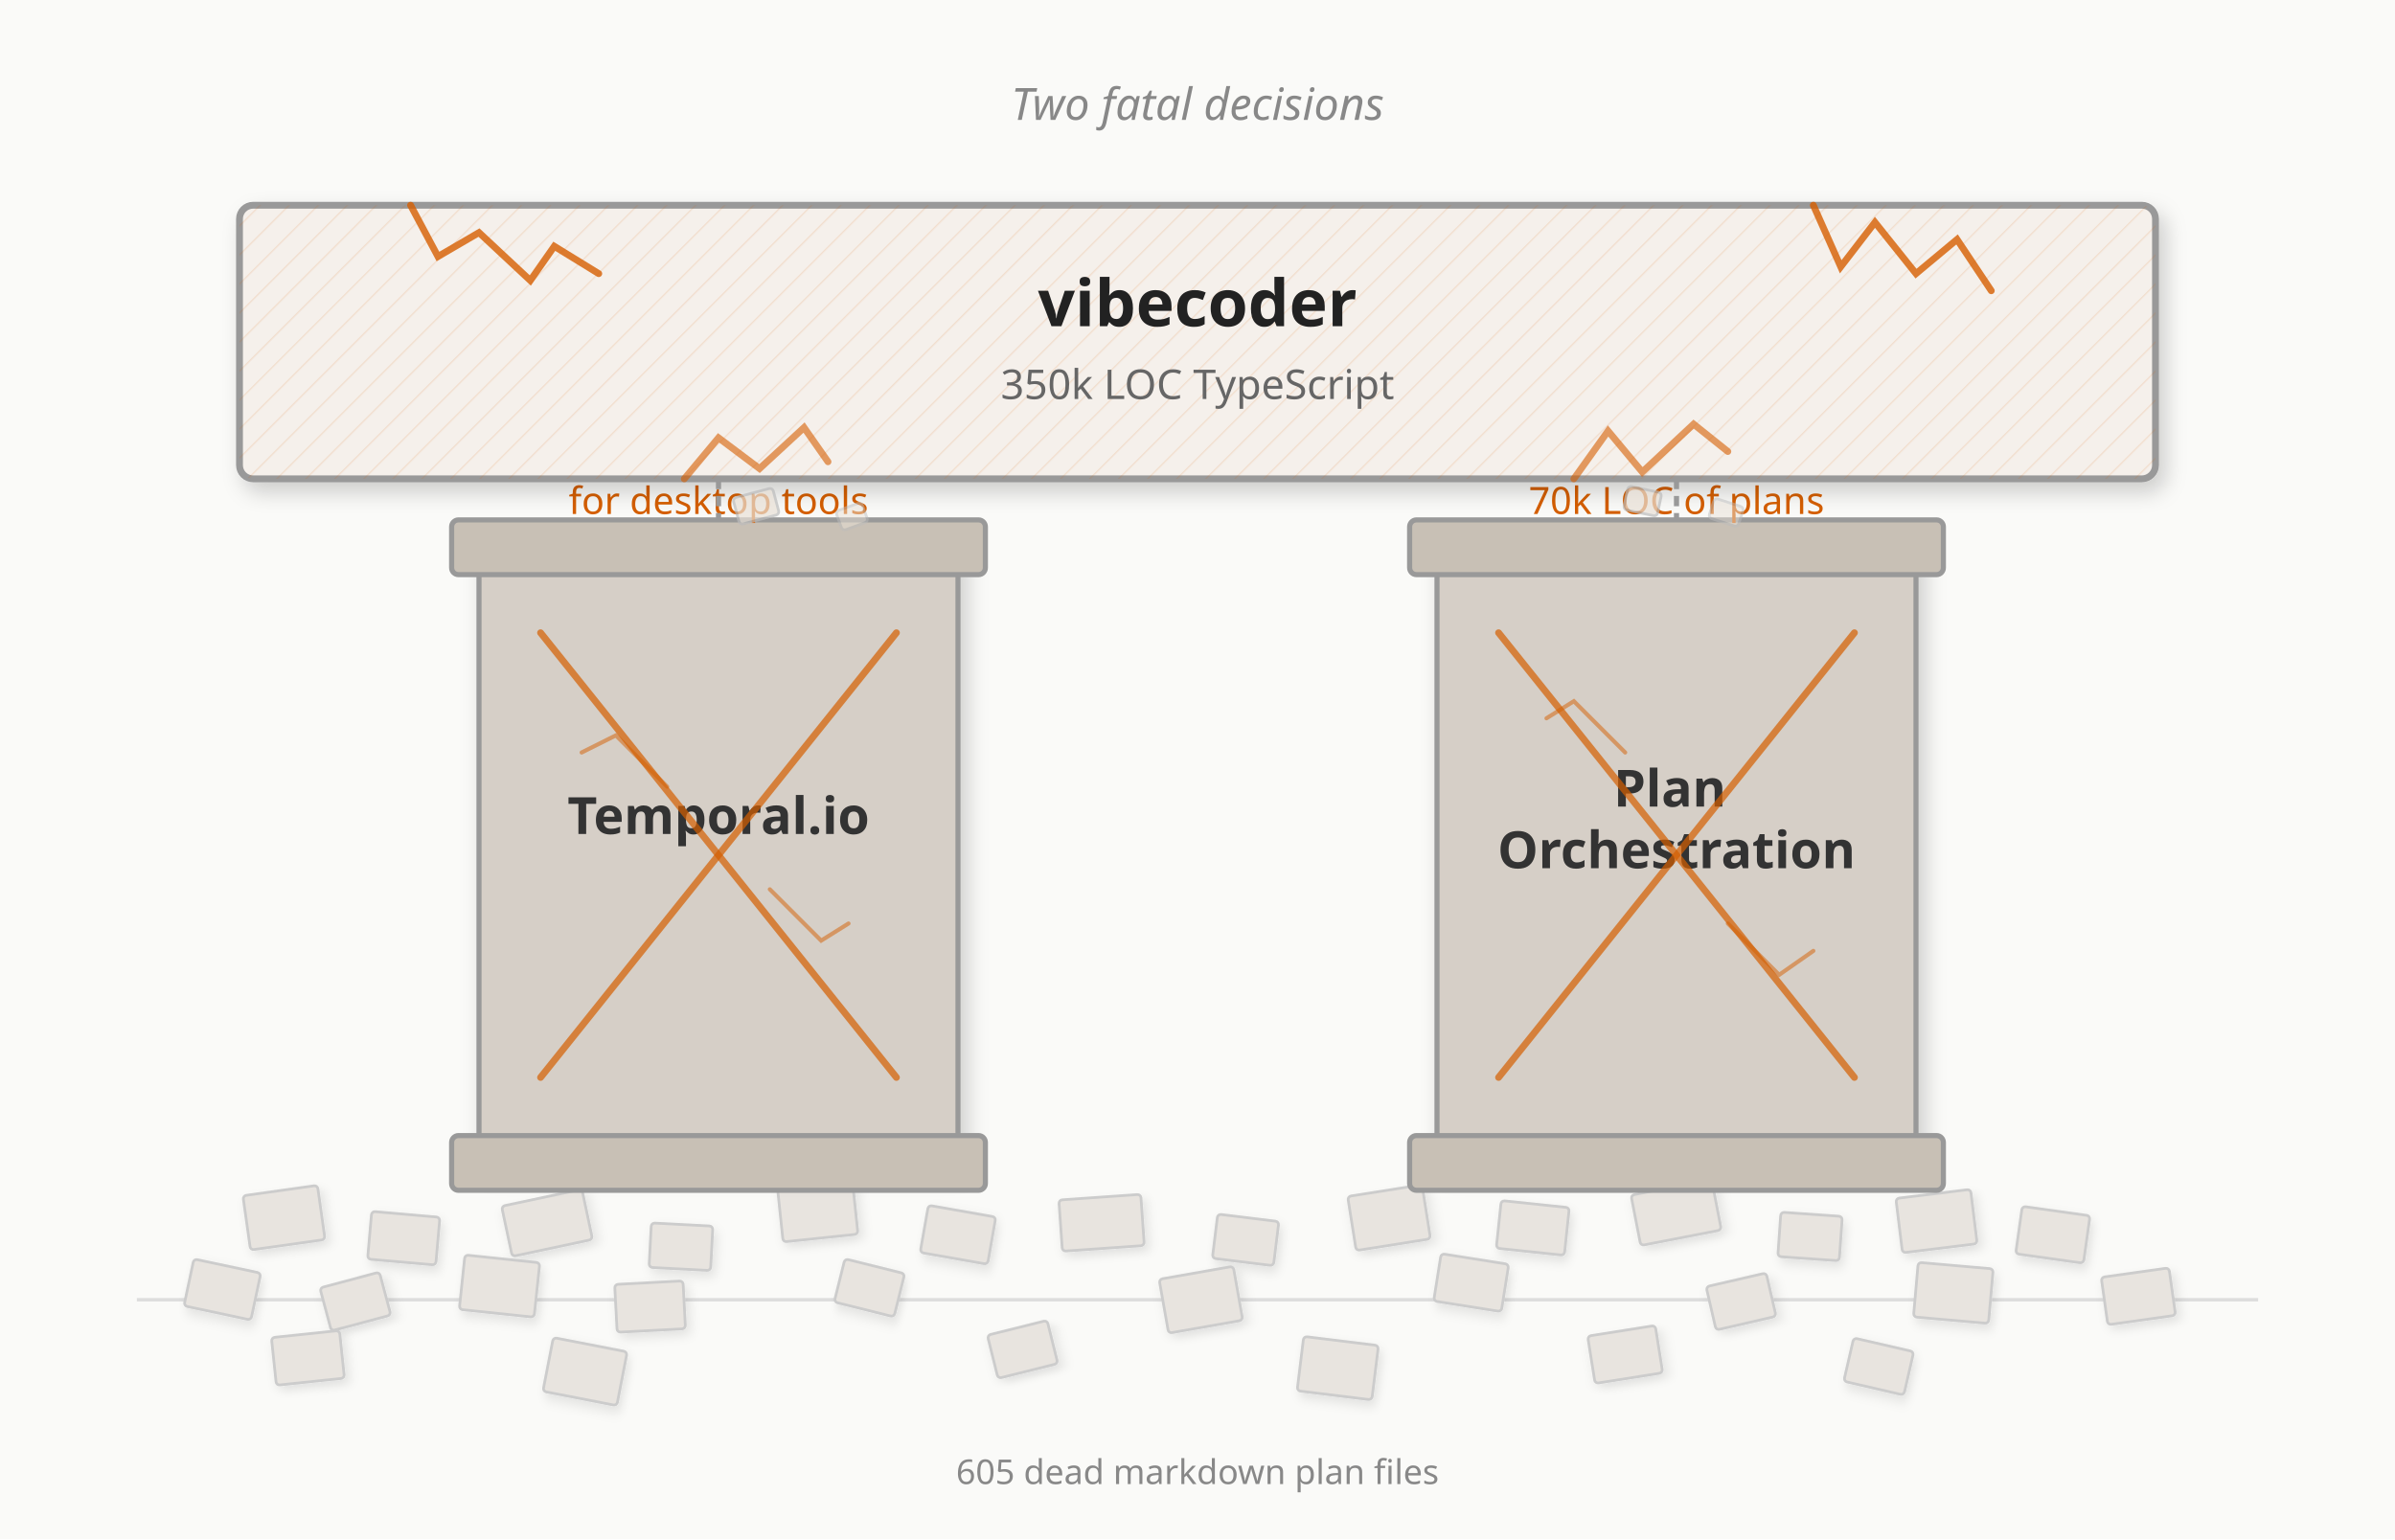
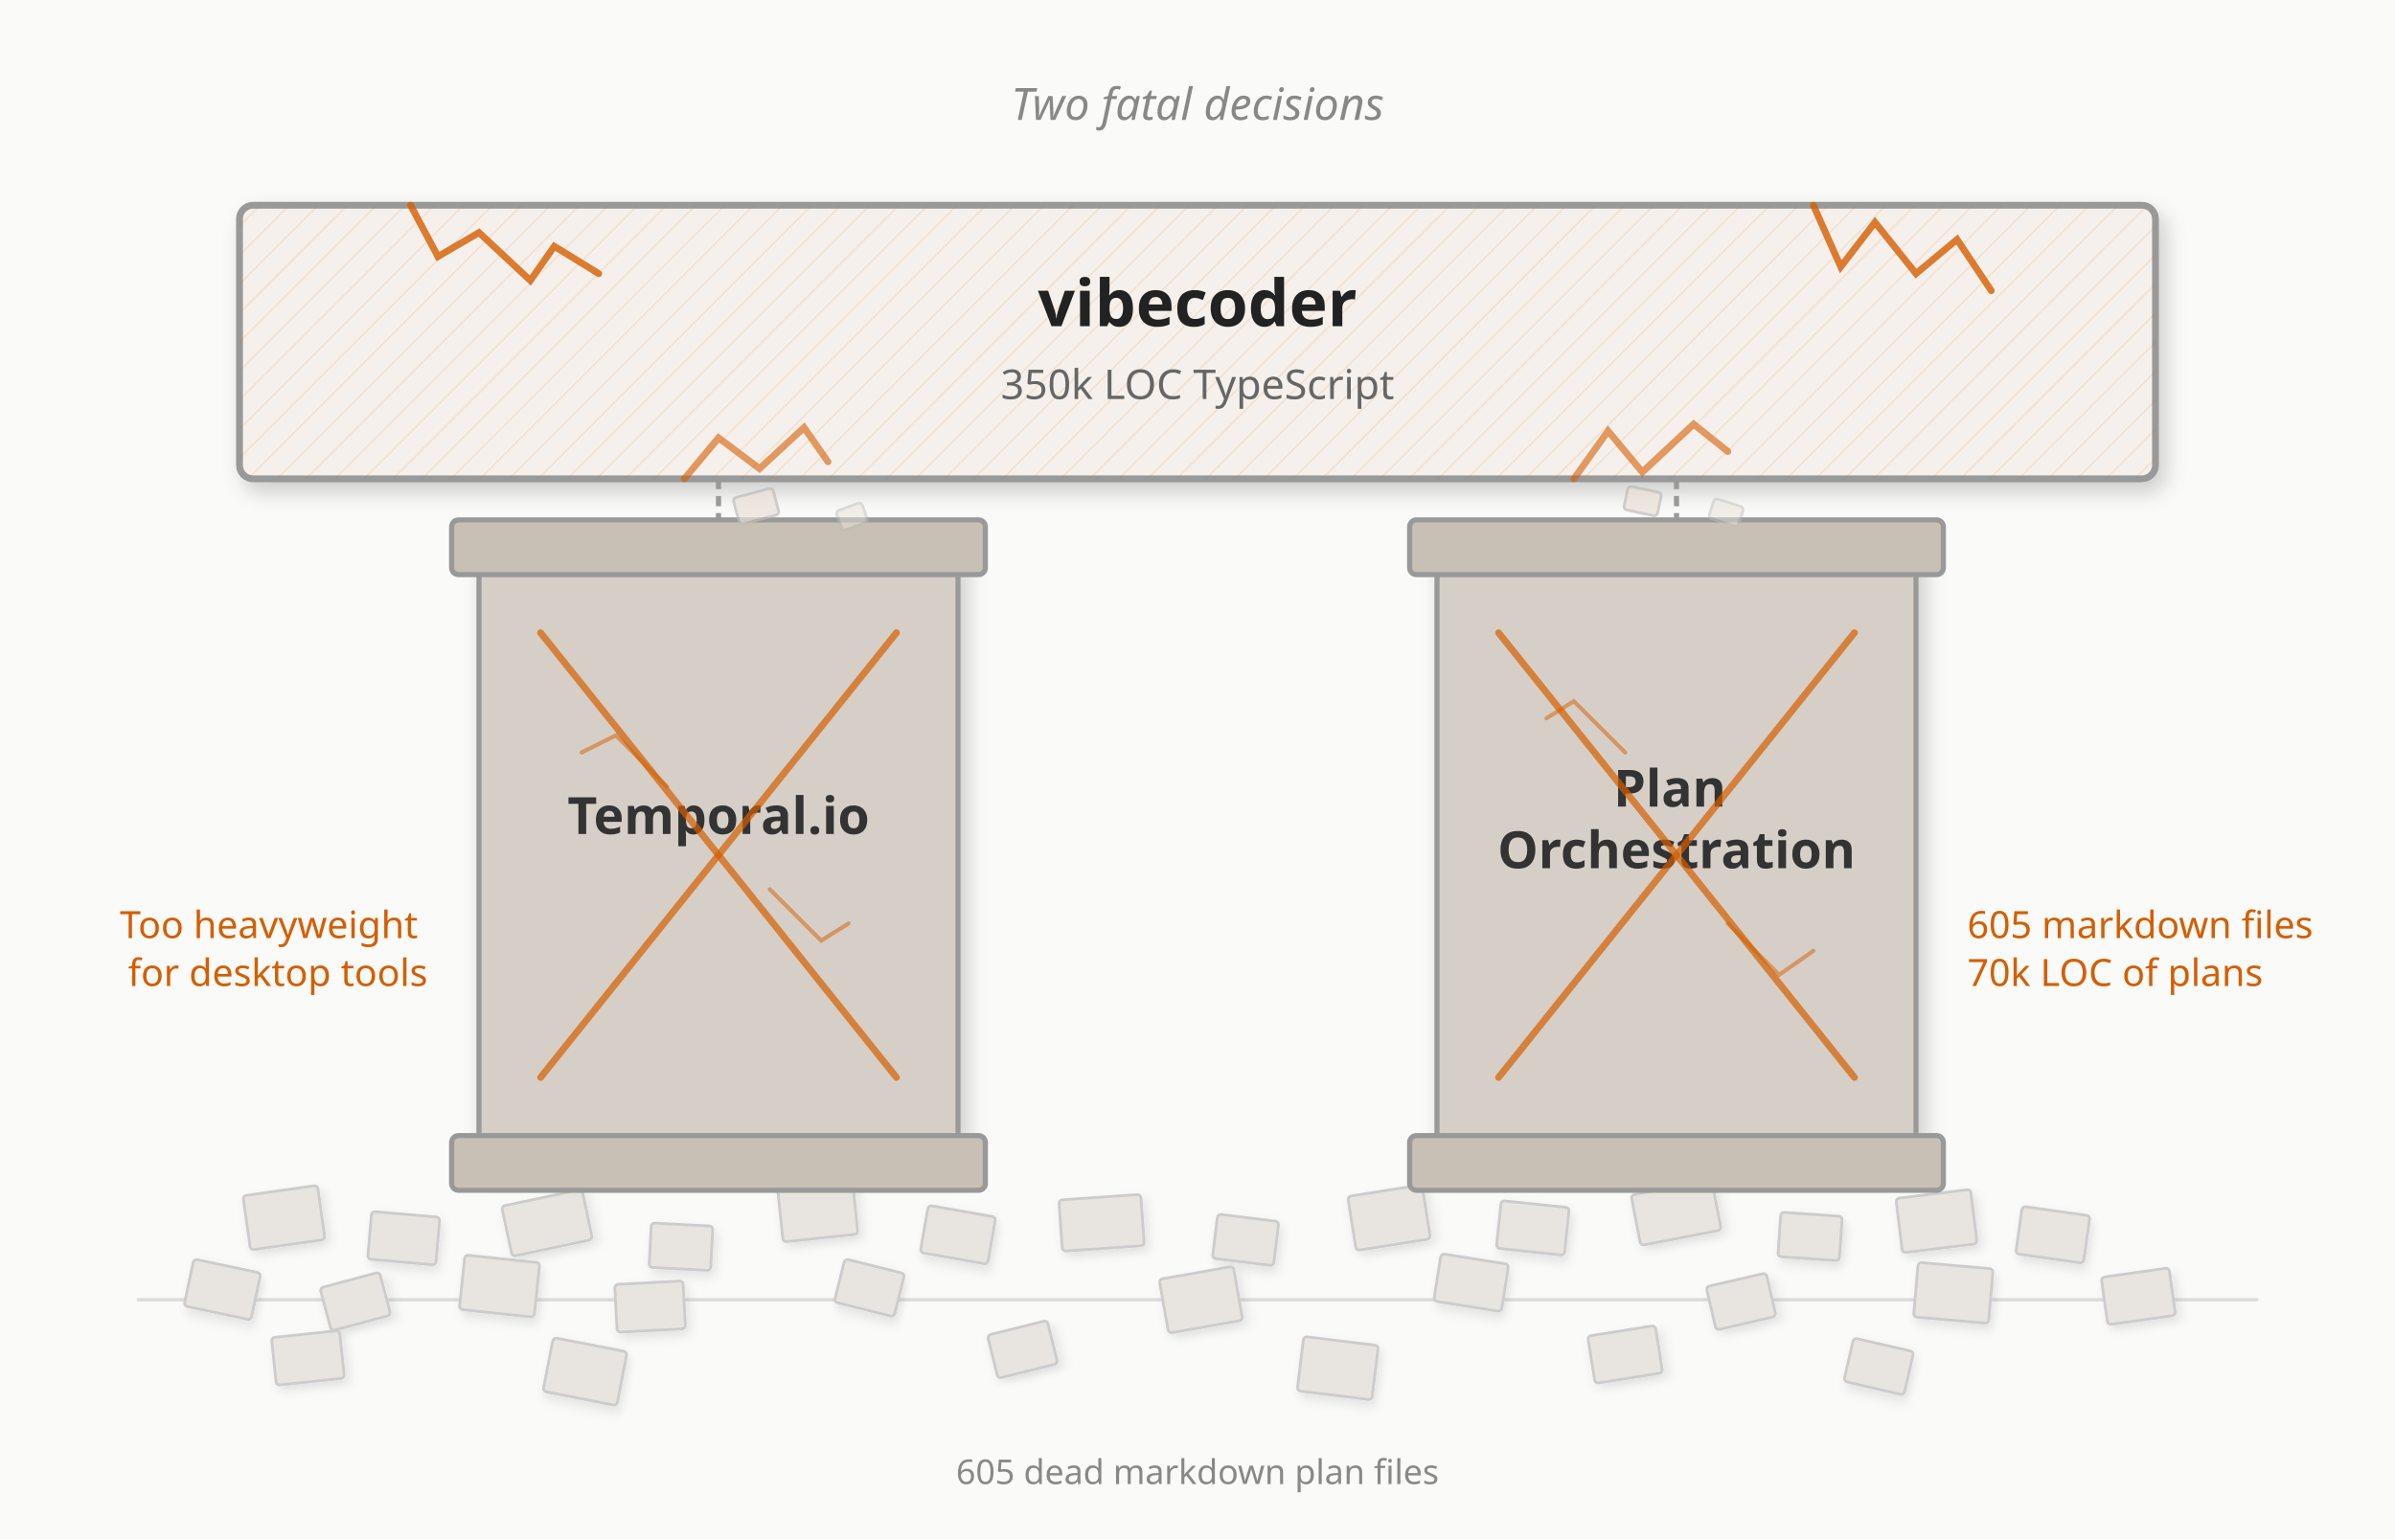
<svg xmlns="http://www.w3.org/2000/svg" viewBox="0 0 700 450" role="img" aria-labelledby="title desc">
  <defs>
    <filter id="shadow" x="-10%" y="-10%" width="130%" height="130%">
      <feGaussianBlur in="SourceAlpha" stdDeviation="3" result="blur" />
      <feOffset in="blur" dx="2" dy="3" result="offsetBlur" />
      <feFlood flood-color="#000" flood-opacity="0.18" result="color" />
      <feComposite in="color" in2="offsetBlur" operator="in" result="shadow" />
      <feMerge>
        <feMergeNode in="shadow" />
        <feMergeNode in="SourceGraphic" />
      </feMerge>
    </filter>
    <filter id="shadow-light" x="-15%" y="-15%" width="140%" height="140%">
      <feGaussianBlur in="SourceAlpha" stdDeviation="1.5" result="blur" />
      <feOffset in="blur" dx="1" dy="1.5" result="offsetBlur" />
      <feFlood flood-color="#000" flood-opacity="0.1" result="color" />
      <feComposite in="color" in2="offsetBlur" operator="in" result="shadow" />
      <feMerge>
        <feMergeNode in="shadow" />
        <feMergeNode in="SourceGraphic" />
      </feMerge>
    </filter>
    <pattern id="crack-hatch" width="6" height="6" patternUnits="userSpaceOnUse" patternTransform="rotate(45)">
      <line x1="0" y1="0" x2="0" y2="6" stroke="#D55E00" stroke-width="0.8" stroke-opacity="0.3" />
    </pattern>
    <style>
      /* Text styles */
      .title-text { font: bold 19px sans-serif; fill: #222; text-anchor: middle; dominant-baseline: central; }
      .subtitle-text { font: 12px sans-serif; fill: #666; text-anchor: middle; dominant-baseline: central; }
      .pillar-label { font: bold 15px sans-serif; fill: #333; text-anchor: middle; dominant-baseline: central; }
-       .annotation { font: 11px sans-serif; fill: #D55E00; text-anchor: middle; dominant-baseline: central; }
+       .annotation { font: 11px sans-serif; fill: #D55E00; dominant-baseline: central; }
      .file-label { font: 10px sans-serif; fill: #888; text-anchor: middle; dominant-baseline: central; }

      /* Shape styles */
      .platform { fill: #f5f0eb; stroke: #999; stroke-width: 2; }
      .pillar { fill: #d6cfc7; stroke: #999; stroke-width: 1.5; }
      .crack-line { stroke: #D55E00; stroke-width: 2; fill: none; stroke-linecap: round; }
      .crack-line-thin { stroke: #D55E00; stroke-width: 1.2; fill: none; stroke-linecap: round; }
      .plan-file { fill: #e8e4df; stroke: #ccc; stroke-width: 0.8; }
    </style>
  </defs>
  <rect x="0" y="0" width="700" height="450" fill="#fafaf8" />
  <line x1="40" y1="380" x2="660" y2="380" stroke="#ddd" stroke-width="1" />
  <rect class="plan-file" x="72" y="348" width="22" height="16" rx="1" transform="rotate(-8, 83, 356)" filter="url(#shadow-light)" />
  <rect class="plan-file" x="108" y="355" width="20" height="14" rx="1" transform="rotate(5, 118, 362)" filter="url(#shadow-light)" />
  <rect class="plan-file" x="148" y="350" width="24" height="15" rx="1" transform="rotate(-12, 160, 358)" filter="url(#shadow-light)" />
  <rect class="plan-file" x="190" y="358" width="18" height="13" rx="1" transform="rotate(3, 199, 365)" filter="url(#shadow-light)" />
  <rect class="plan-file" x="228" y="346" width="22" height="16" rx="1" transform="rotate(-6, 239, 354)" filter="url(#shadow-light)" />
  <rect class="plan-file" x="270" y="354" width="20" height="14" rx="1" transform="rotate(10, 280, 361)" filter="url(#shadow-light)" />
  <rect class="plan-file" x="310" y="350" width="24" height="15" rx="1" transform="rotate(-4, 322, 358)" filter="url(#shadow-light)" />
  <rect class="plan-file" x="355" y="356" width="18" height="13" rx="1" transform="rotate(7, 364, 363)" filter="url(#shadow-light)" />
  <rect class="plan-file" x="395" y="348" width="22" height="16" rx="1" transform="rotate(-9, 406, 356)" filter="url(#shadow-light)" />
  <rect class="plan-file" x="438" y="352" width="20" height="14" rx="1" transform="rotate(6, 448, 359)" filter="url(#shadow-light)" />
  <rect class="plan-file" x="478" y="347" width="24" height="15" rx="1" transform="rotate(-11, 490, 355)" filter="url(#shadow-light)" />
  <rect class="plan-file" x="520" y="355" width="18" height="13" rx="1" transform="rotate(4, 529, 362)" filter="url(#shadow-light)" />
  <rect class="plan-file" x="555" y="349" width="22" height="16" rx="1" transform="rotate(-7, 566, 357)" filter="url(#shadow-light)" />
  <rect class="plan-file" x="590" y="354" width="20" height="14" rx="1" transform="rotate(8, 600, 361)" filter="url(#shadow-light)" />
  <rect class="plan-file" x="55" y="370" width="20" height="14" rx="1" transform="rotate(12, 65, 377)" filter="url(#shadow-light)" />
  <rect class="plan-file" x="95" y="374" width="18" height="13" rx="1" transform="rotate(-15, 104, 381)" filter="url(#shadow-light)" />
  <rect class="plan-file" x="135" y="368" width="22" height="16" rx="1" transform="rotate(6, 146, 376)" filter="url(#shadow-light)" />
  <rect class="plan-file" x="180" y="375" width="20" height="14" rx="1" transform="rotate(-3, 190, 382)" filter="url(#shadow-light)" />
  <rect class="plan-file" x="245" y="370" width="18" height="13" rx="1" transform="rotate(14, 254, 377)" filter="url(#shadow-light)" />
  <rect class="plan-file" x="340" y="372" width="22" height="16" rx="1" transform="rotate(-10, 351, 380)" filter="url(#shadow-light)" />
  <rect class="plan-file" x="420" y="368" width="20" height="14" rx="1" transform="rotate(9, 430, 375)" filter="url(#shadow-light)" />
  <rect class="plan-file" x="500" y="374" width="18" height="13" rx="1" transform="rotate(-13, 509, 381)" filter="url(#shadow-light)" />
  <rect class="plan-file" x="560" y="370" width="22" height="16" rx="1" transform="rotate(5, 571, 377)" filter="url(#shadow-light)" />
  <rect class="plan-file" x="615" y="372" width="20" height="14" rx="1" transform="rotate(-8, 625, 379)" filter="url(#shadow-light)" />
  <rect class="plan-file" x="80" y="390" width="20" height="14" rx="1" transform="rotate(-6, 90, 397)" filter="url(#shadow-light)" />
  <rect class="plan-file" x="160" y="393" width="22" height="16" rx="1" transform="rotate(11, 171, 401)" filter="url(#shadow-light)" />
  <rect class="plan-file" x="290" y="388" width="18" height="13" rx="1" transform="rotate(-14, 299, 395)" filter="url(#shadow-light)" />
  <rect class="plan-file" x="380" y="392" width="22" height="16" rx="1" transform="rotate(7, 391, 400)" filter="url(#shadow-light)" />
  <rect class="plan-file" x="465" y="389" width="20" height="14" rx="1" transform="rotate(-9, 475, 396)" filter="url(#shadow-light)" />
  <rect class="plan-file" x="540" y="393" width="18" height="13" rx="1" transform="rotate(13, 549, 400)" filter="url(#shadow-light)" />
  <text class="file-label" x="350" y="430">605 dead markdown plan files</text>
  <g aria-label="Left pillar: Temporal.io">
    <rect class="pillar" x="140" y="160" width="140" height="180" rx="3" filter="url(#shadow)" />
    <rect x="132" y="152" width="156" height="16" rx="2" fill="#c8c0b5" stroke="#999" stroke-width="1.5" />
    <rect x="132" y="332" width="156" height="16" rx="2" fill="#c8c0b5" stroke="#999" stroke-width="1.5" />
    <text class="pillar-label" x="210" y="238">Temporal.io</text>
    <line x1="158" y1="185" x2="262" y2="315" class="crack-line" stroke-width="3" stroke-opacity="0.7" />
    <line x1="262" y1="185" x2="158" y2="315" class="crack-line" stroke-width="3" stroke-opacity="0.7" />
    <path d="M 195,230 L 180,215 L 170,220" class="crack-line-thin" stroke-opacity="0.5" />
    <path d="M 225,260 L 240,275 L 248,270" class="crack-line-thin" stroke-opacity="0.5" />
  </g>
-   <text class="annotation" x="210" y="132">
-     <tspan x="210" dy="0">Too heavyweight</tspan>
-     <tspan x="210" dy="14">for desktop tools</tspan>
+   <text class="annotation" x="125" y="270" text-anchor="end">
+     <tspan x="125" dy="0">Too heavyweight</tspan>
+     <tspan x="125" dy="14">for desktop tools</tspan>
  </text>
  <g aria-label="Right pillar: Plan Orchestration">
    <rect class="pillar" x="420" y="160" width="140" height="180" rx="3" filter="url(#shadow)" />
    <rect x="412" y="152" width="156" height="16" rx="2" fill="#c8c0b5" stroke="#999" stroke-width="1.5" />
    <rect x="412" y="332" width="156" height="16" rx="2" fill="#c8c0b5" stroke="#999" stroke-width="1.5" />
    <text class="pillar-label" x="490" y="230">
      <tspan x="490" dy="0">Plan</tspan>
      <tspan x="490" dy="18">Orchestration</tspan>
    </text>
    <line x1="438" y1="185" x2="542" y2="315" class="crack-line" stroke-width="3" stroke-opacity="0.7" />
    <line x1="542" y1="185" x2="438" y2="315" class="crack-line" stroke-width="3" stroke-opacity="0.7" />
    <path d="M 475,220 L 460,205 L 452,210" class="crack-line-thin" stroke-opacity="0.5" />
    <path d="M 505,270 L 520,285 L 530,278" class="crack-line-thin" stroke-opacity="0.5" />
  </g>
-   <text class="annotation" x="490" y="132">
-     <tspan x="490" dy="0">605 markdown files</tspan>
-     <tspan x="490" dy="14">70k LOC of plans</tspan>
+   <text class="annotation" x="575" y="270" text-anchor="start">
+     <tspan x="575" dy="0">605 markdown files</tspan>
+     <tspan x="575" dy="14">70k LOC of plans</tspan>
  </text>
  <g aria-label="Vibecoder platform, crumbling">
    <rect class="platform" x="70" y="60" width="560" height="80" rx="4" filter="url(#shadow)" />
    <rect x="70" y="60" width="560" height="80" rx="4" fill="url(#crack-hatch)" opacity="0.4" />
    <text class="title-text" x="350" y="88">vibecoder</text>
    <text class="subtitle-text" x="350" y="112">350k LOC TypeScript</text>
    <path d="M 120,60 L 128,75 L 140,68 L 155,82 L 162,72 L 175,80" class="crack-line" stroke-opacity="0.8" />
    <path d="M 530,60 L 538,78 L 548,65 L 560,80 L 572,70 L 582,85" class="crack-line" stroke-opacity="0.8" />
    <path d="M 200,140 L 210,128 L 222,137 L 235,125 L 242,135" class="crack-line" stroke-opacity="0.6" />
    <path d="M 460,140 L 470,126 L 480,138 L 495,124 L 505,132" class="crack-line" stroke-opacity="0.6" />
    <rect x="215" y="144" width="12" height="8" rx="1" fill="#e8e0d6" stroke="#bbb" stroke-width="0.8" transform="rotate(-15, 221, 148)" opacity="0.7" />
    <rect x="475" y="143" width="10" height="7" rx="1" fill="#e8e0d6" stroke="#bbb" stroke-width="0.8" transform="rotate(12, 480, 147)" opacity="0.7" />
    <rect x="245" y="148" width="8" height="6" rx="1" fill="#e8e0d6" stroke="#bbb" stroke-width="0.8" transform="rotate(-20, 249, 151)" opacity="0.5" />
    <rect x="500" y="147" width="9" height="6" rx="1" fill="#e8e0d6" stroke="#bbb" stroke-width="0.8" transform="rotate(18, 505, 150)" opacity="0.5" />
  </g>
  <line x1="210" y1="140" x2="210" y2="152" stroke="#999" stroke-width="1.5" stroke-dasharray="3,2" />
  <line x1="490" y1="140" x2="490" y2="152" stroke="#999" stroke-width="1.5" stroke-dasharray="3,2" />
  <text x="350" y="30" text-anchor="middle" dominant-baseline="central" font-family="sans-serif" font-size="13" fill="#888" font-style="italic">
    Two fatal decisions
  </text>
</svg>
